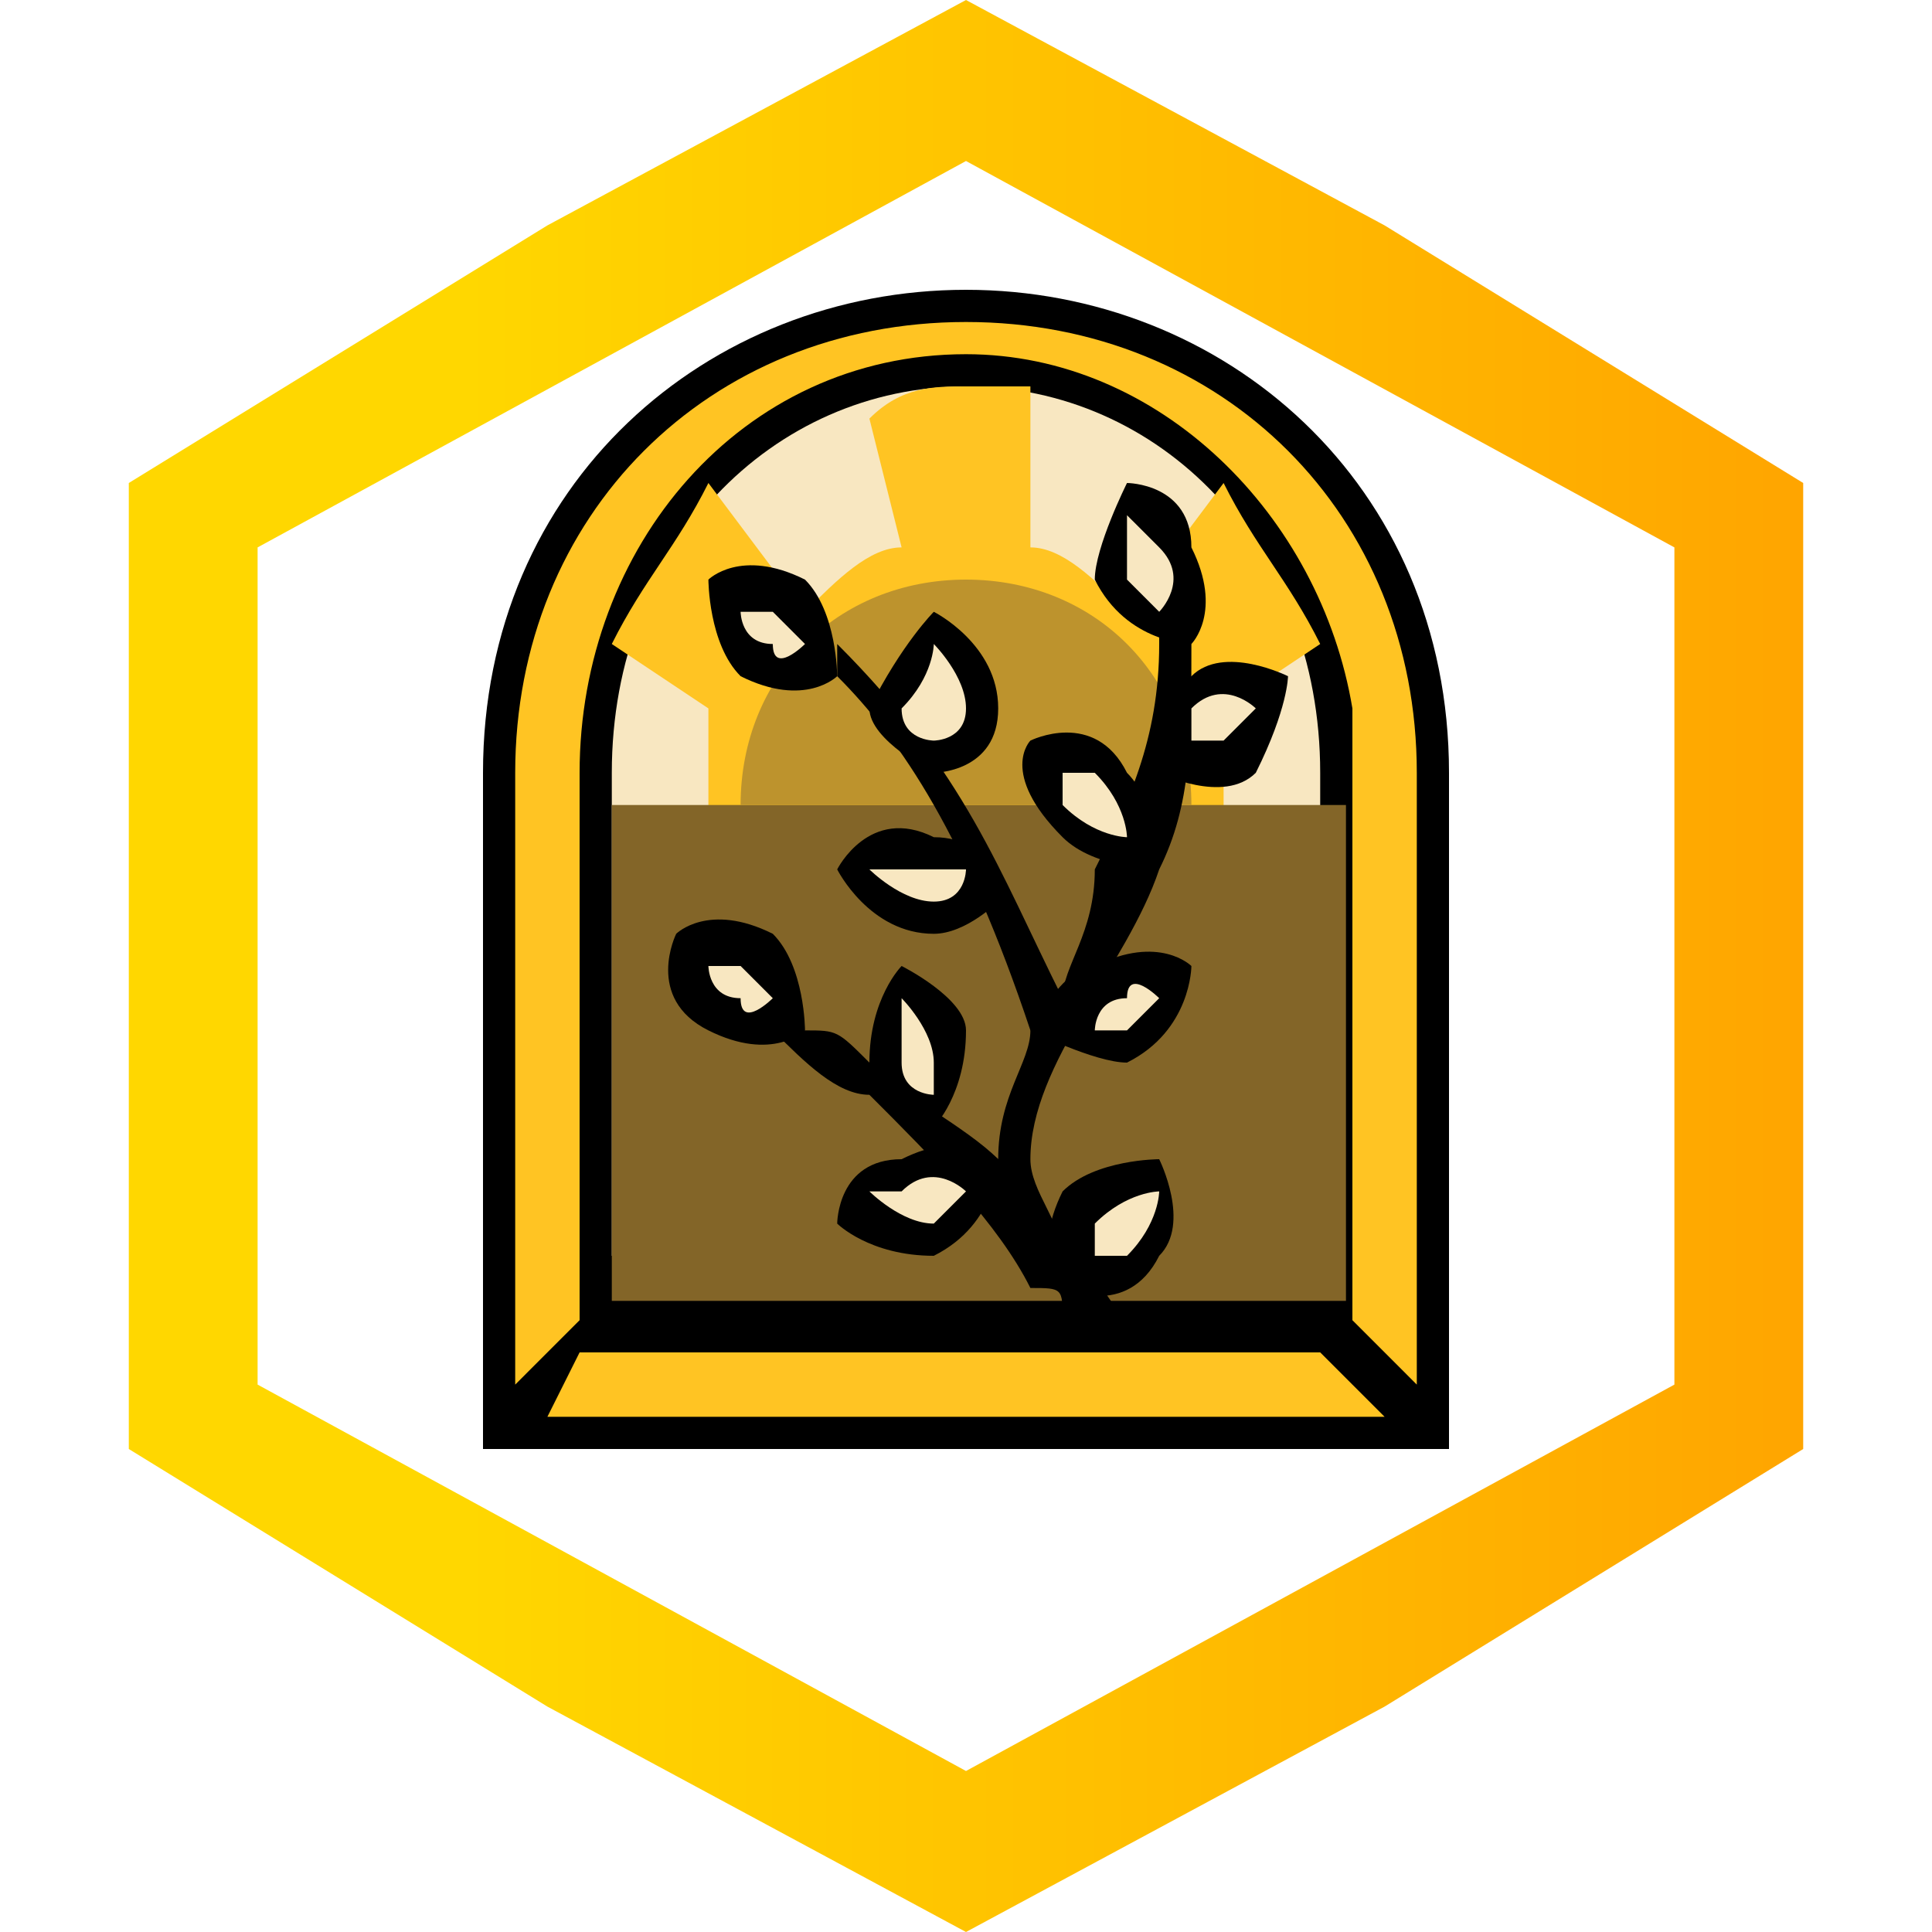
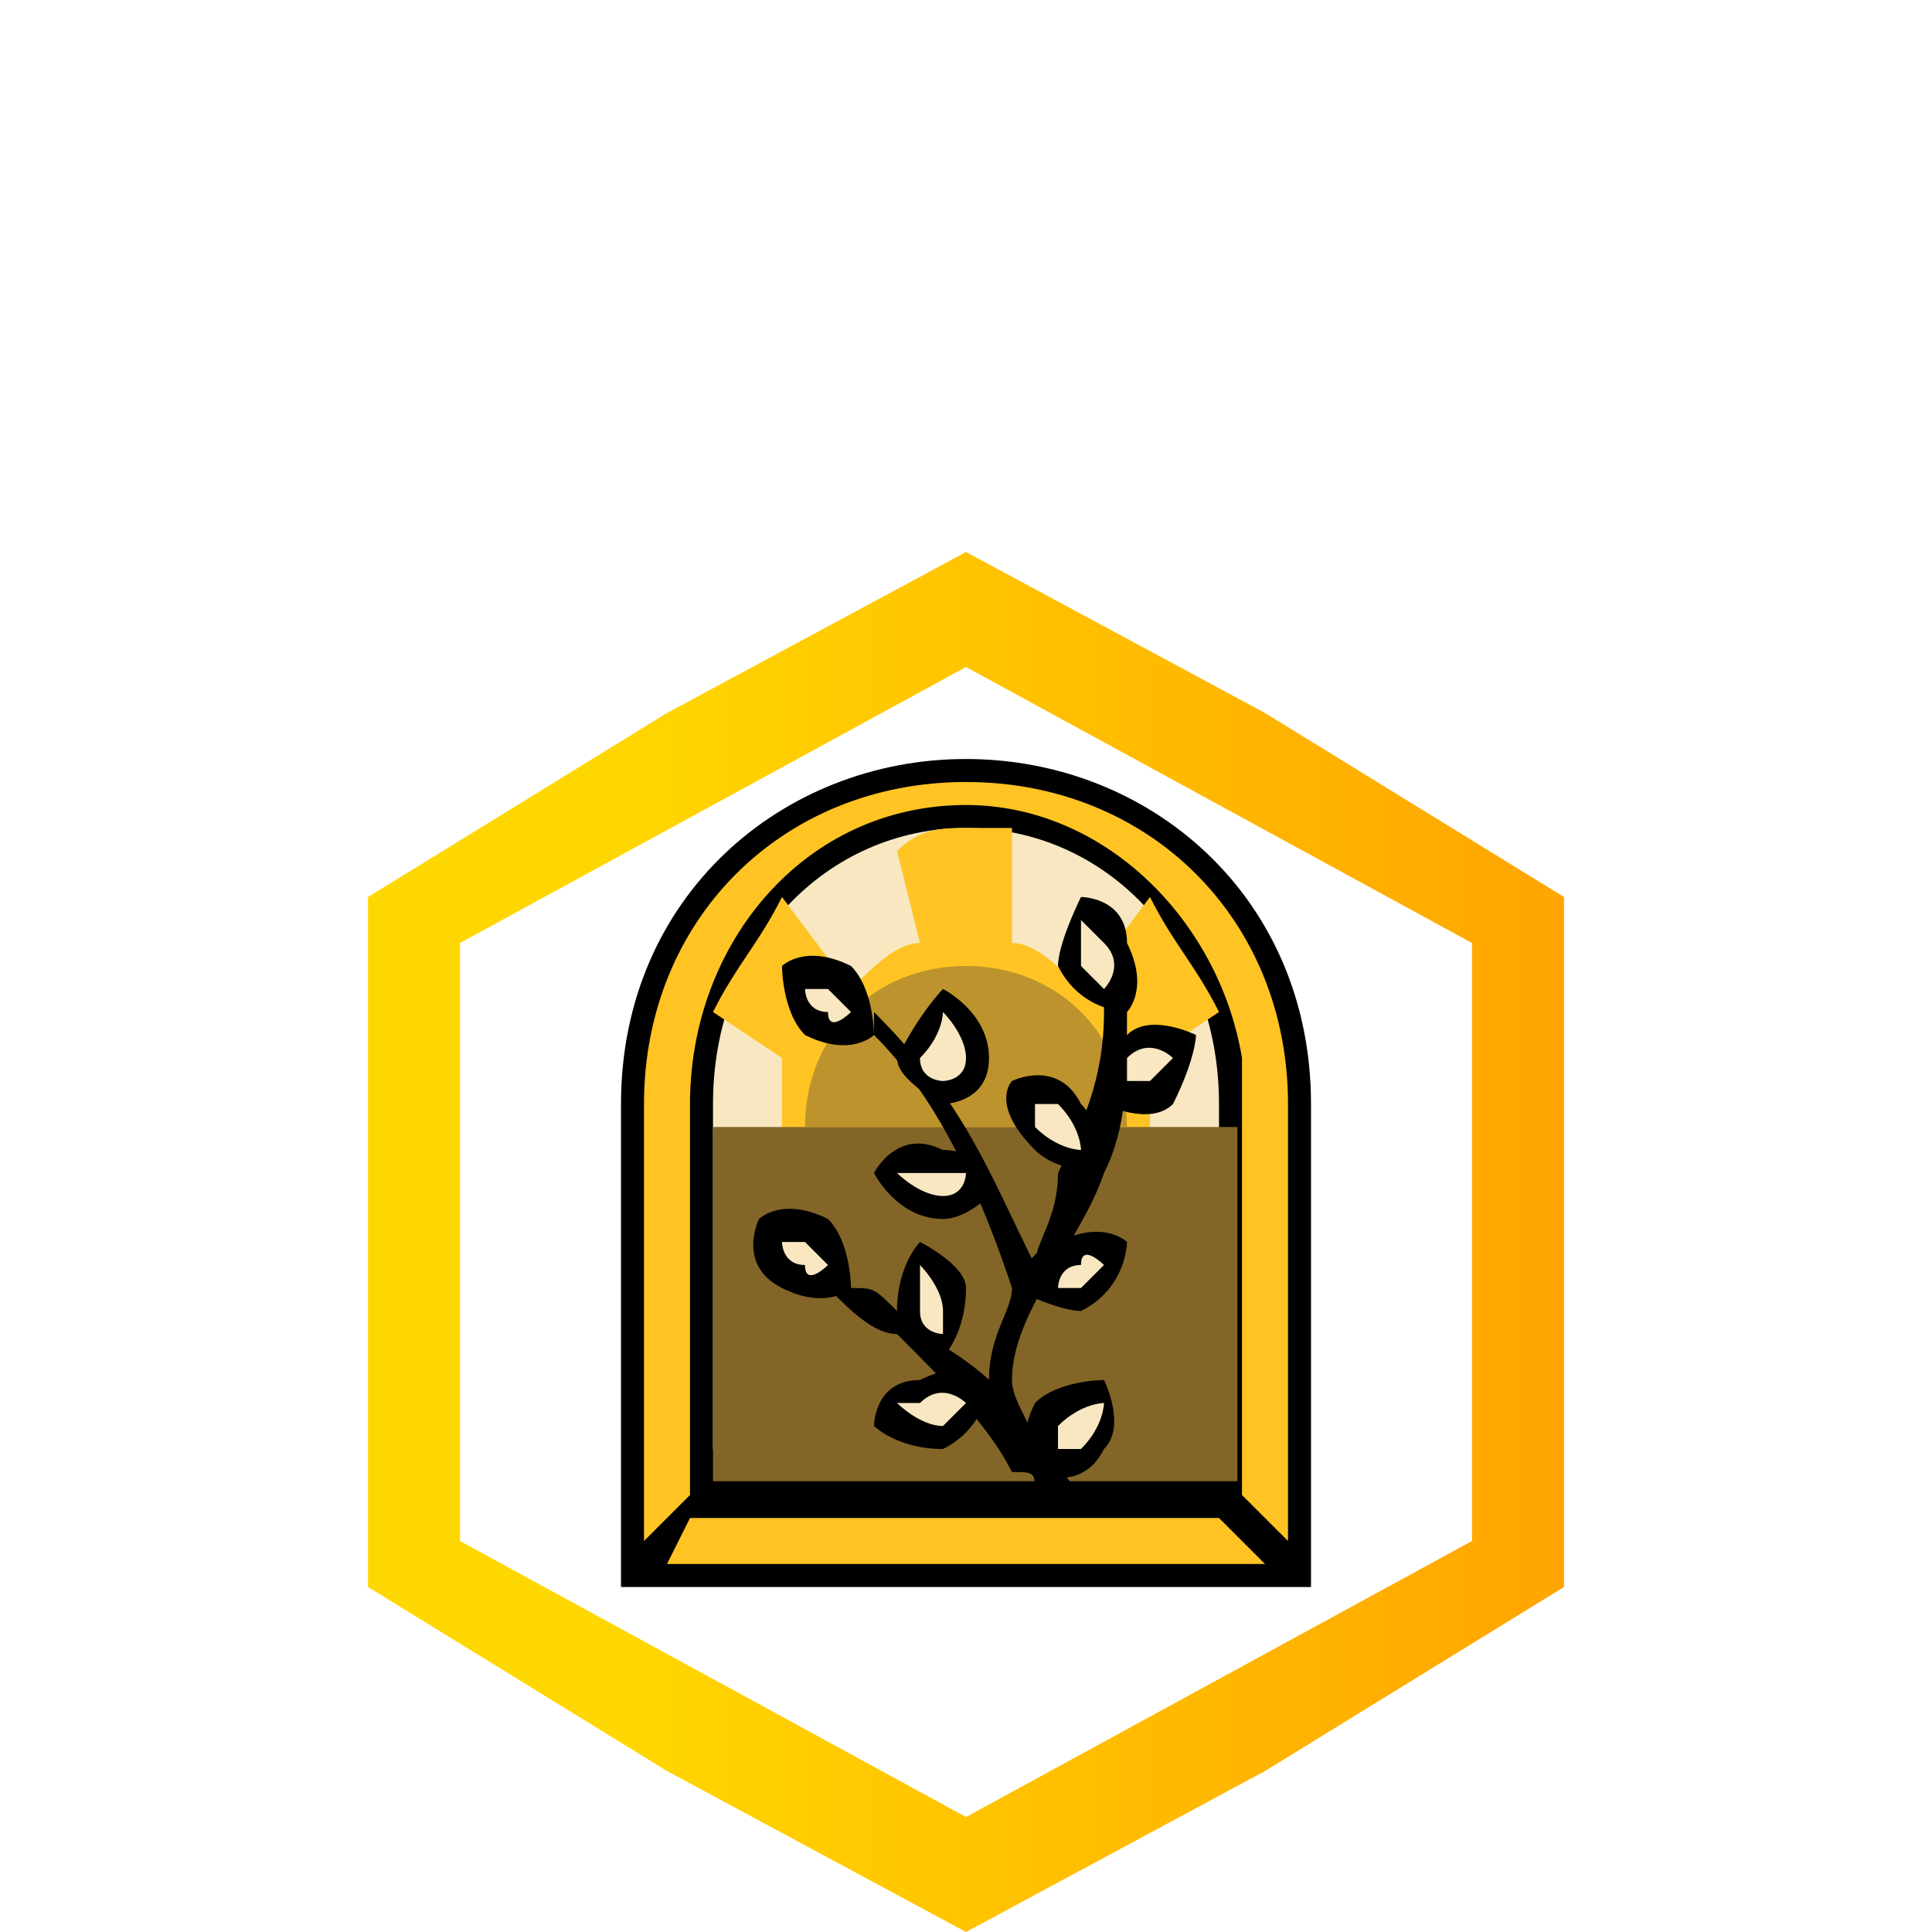
- <svg xmlns="http://www.w3.org/2000/svg" width="60px" height="60px" clip-rule="evenodd" fill-rule="evenodd" image-rendering="optimizeQuality" shape-rendering="geometricPrecision" text-rendering="geometricPrecision" version="1.1" viewBox="0 0 60 60" xml:space="preserve">
+ <svg xmlns="http://www.w3.org/2000/svg" width="60px" height="60px" clip-rule="evenodd" fill-rule="evenodd" image-rendering="optimizeQuality" shape-rendering="geometricPrecision" text-rendering="geometricPrecision" version="1.1" viewBox="-12 -24 84 84" xml:space="preserve">
  <defs>
    <linearGradient id="id0" x1="4.02" x2="56" y1="60" y2="60" gradientUnits="userSpaceOnUse">
      <stop stop-color="gold" offset="0" />
      <stop stop-color="gold" offset=".2" />
      <stop stop-color="orange" offset="1" />
    </linearGradient>
  </defs>
  <path d="m30 0 13 7 13 8v15 15l-13 8-13 7-13-7-13-8v-15-15l13-8 13-7zm0 5 22 12v13 13l-22 12-22-12v-13-13l22-12z" fill="url(#id0)" />
  <path d="m30 9c-8 0-15 6-15 15v21h30v-21c0-9-7-15-15-15z" />
  <path d="m41 24c0-7-5-12-11-12s-11 5-11 12v15h22v-15z" fill="#F8E7C1" />
  <circle cx="30" cy="25" r="7" fill="#BD932D" />
  <path d="m38 25v-3l3-2c-1-2-2-3-3-5l-3 4c-1-1-2-2-3-2v-5h-2c-1 0-2 0-3 1l1 4c-1 0-2 1-3 2l-3-4c-1 2-2 3-3 5l3 2v3c0 5 3 9 8 9s8-4 8-9z" fill="#FFC423" />
  <path d="m30 10c-8 0-14 6-14 14v19l2-2v-17c0-7 5-13 12-13 6 0 11 5 12 11v1 1 17l2 2v-19c0-8-6-14-14-14zm-12 32-1 2h26l-2-2h-23z" fill="#FFC423" />
  <rect x="19" y="25" width="22.8" height="15.4" fill="#836528" />
  <path d="m30 25h7c0-4-3-7-7-7s-7 3-7 7h7z" fill="#BD932D" />
  <path d="m36 17v3c0 3-1 5-2 7 0 2-1 3-1 4-2-4-3-7-7-11v1c2 2 4 5 6 11 0 1-1 2-1 4-1-1-3-2-4-3s-1-1-2-1h-1c1 1 2 2 3 2 2 2 4 4 5 6 1 0 1 0 1 1h2c-1-1-1-2-2-2 0-1-1-2-1-3 0-3 3-6 4-9 1-2 1-4 1-7l-1-3z" />
  <path d="m36 36s1 2 0 3c-1 2-3 1-3 1s-1-1 0-3c1-1 3-1 3-1z" />
  <path d="m36 37s0 1-1 2h-1v-1c1-1 2-1 2-1z" fill="#F8E7C1" />
  <path d="m31 36s0 2-2 3c-2 0-3-1-3-1s0-2 2-2c2-1 3 0 3 0z" />
  <path d="m30 37-1 1c-1 0-2-1-2-1h1c1-1 2 0 2 0z" fill="#F8E7C1" />
  <path d="m25 32s-1 1-3 0-1-3-1-3 1-1 3 0c1 1 1 3 1 3z" />
  <path d="m24 31s-1 1-1 0c-1 0-1-1-1-1h1l1 1z" fill="#F8E7C1" />
  <path d="m37 30s0 2-2 3c-1 0-3-1-3-1s1-2 2-2c2-1 3 0 3 0z" />
  <path d="m36 31-1 1h-1s0-1 1-1c0-1 1 0 1 0z" fill="#F8E7C1" />
  <path d="m31 28s-1 1-2 1c-2 0-3-2-3-2s1-2 3-1c2 0 2 2 2 2z" />
  <path d="m30 27s0 1-1 1-2-1-2-1h2 1z" fill="#F8E7C1" />
  <path d="m36 27s-2 0-3-1c-2-2-1-3-1-3s2-1 3 1c1 1 1 3 1 3z" />
  <path d="m35 26s-1 0-2-1v-1h1c1 1 1 2 1 2z" fill="#F8E7C1" />
  <path d="m40 21s0 1-1 3c-1 1-3 0-3 0s-1-2 1-3c1-1 3 0 3 0z" />
  <path d="m39 22-1 1h-1v-1c1-1 2 0 2 0z" fill="#F8E7C1" />
  <path d="m29 19s2 1 2 3-2 2-2 2-2-1-2-2c1-2 2-3 2-3z" />
  <path d="m29 20s1 1 1 2-1 1-1 1-1 0-1-1c1-1 1-2 1-2z" fill="#F8E7C1" />
  <path d="m35 15s2 0 2 2c1 2 0 3 0 3s-2 0-3-2c0-1 1-3 1-3z" />
  <path d="m35 16 1 1c1 1 0 2 0 2l-1-1v-2z" fill="#F8E7C1" />
  <path d="m26 21s-1 1-3 0c-1-1-1-3-1-3s1-1 3 0c1 1 1 3 1 3z" />
  <path d="m25 20s-1 1-1 0c-1 0-1-1-1-1h1l1 1z" fill="#F8E7C1" />
  <path d="m29 35s-2 0-2-2 1-3 1-3 2 1 2 2c0 2-1 3-1 3z" />
  <path d="m29 34s-1 0-1-1v-2s1 1 1 2v1z" fill="#F8E7C1" />
</svg>
